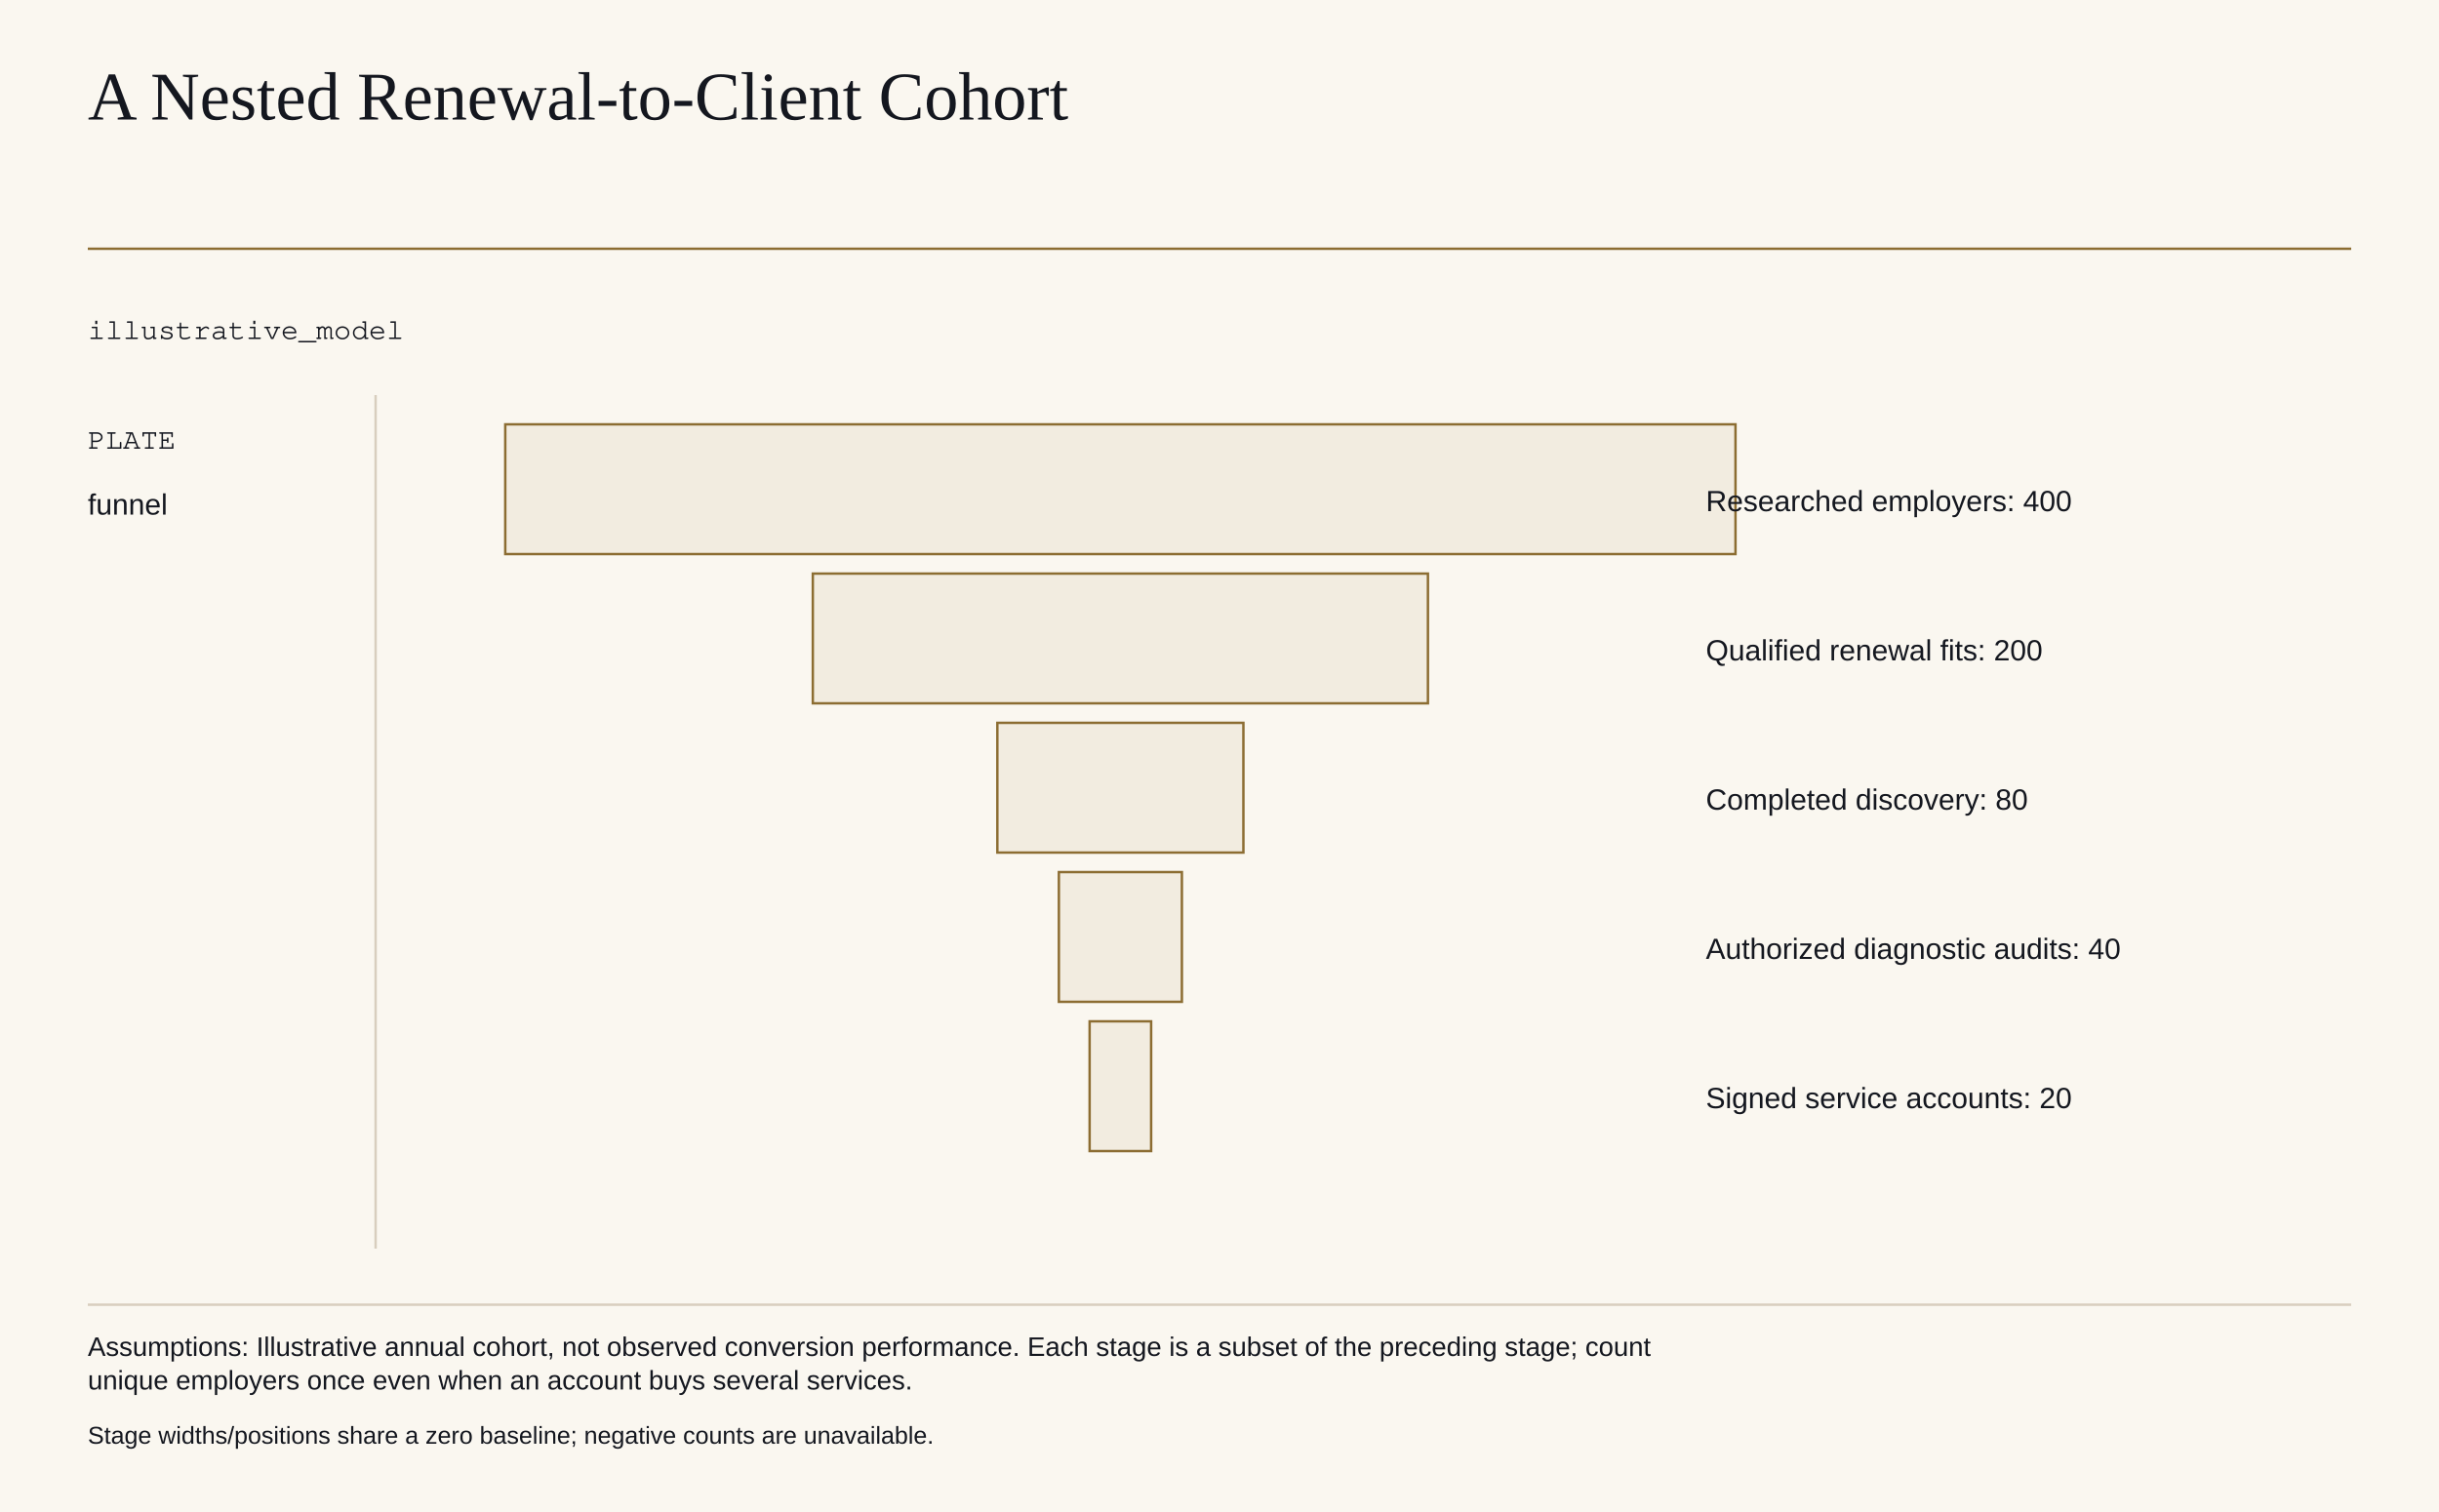
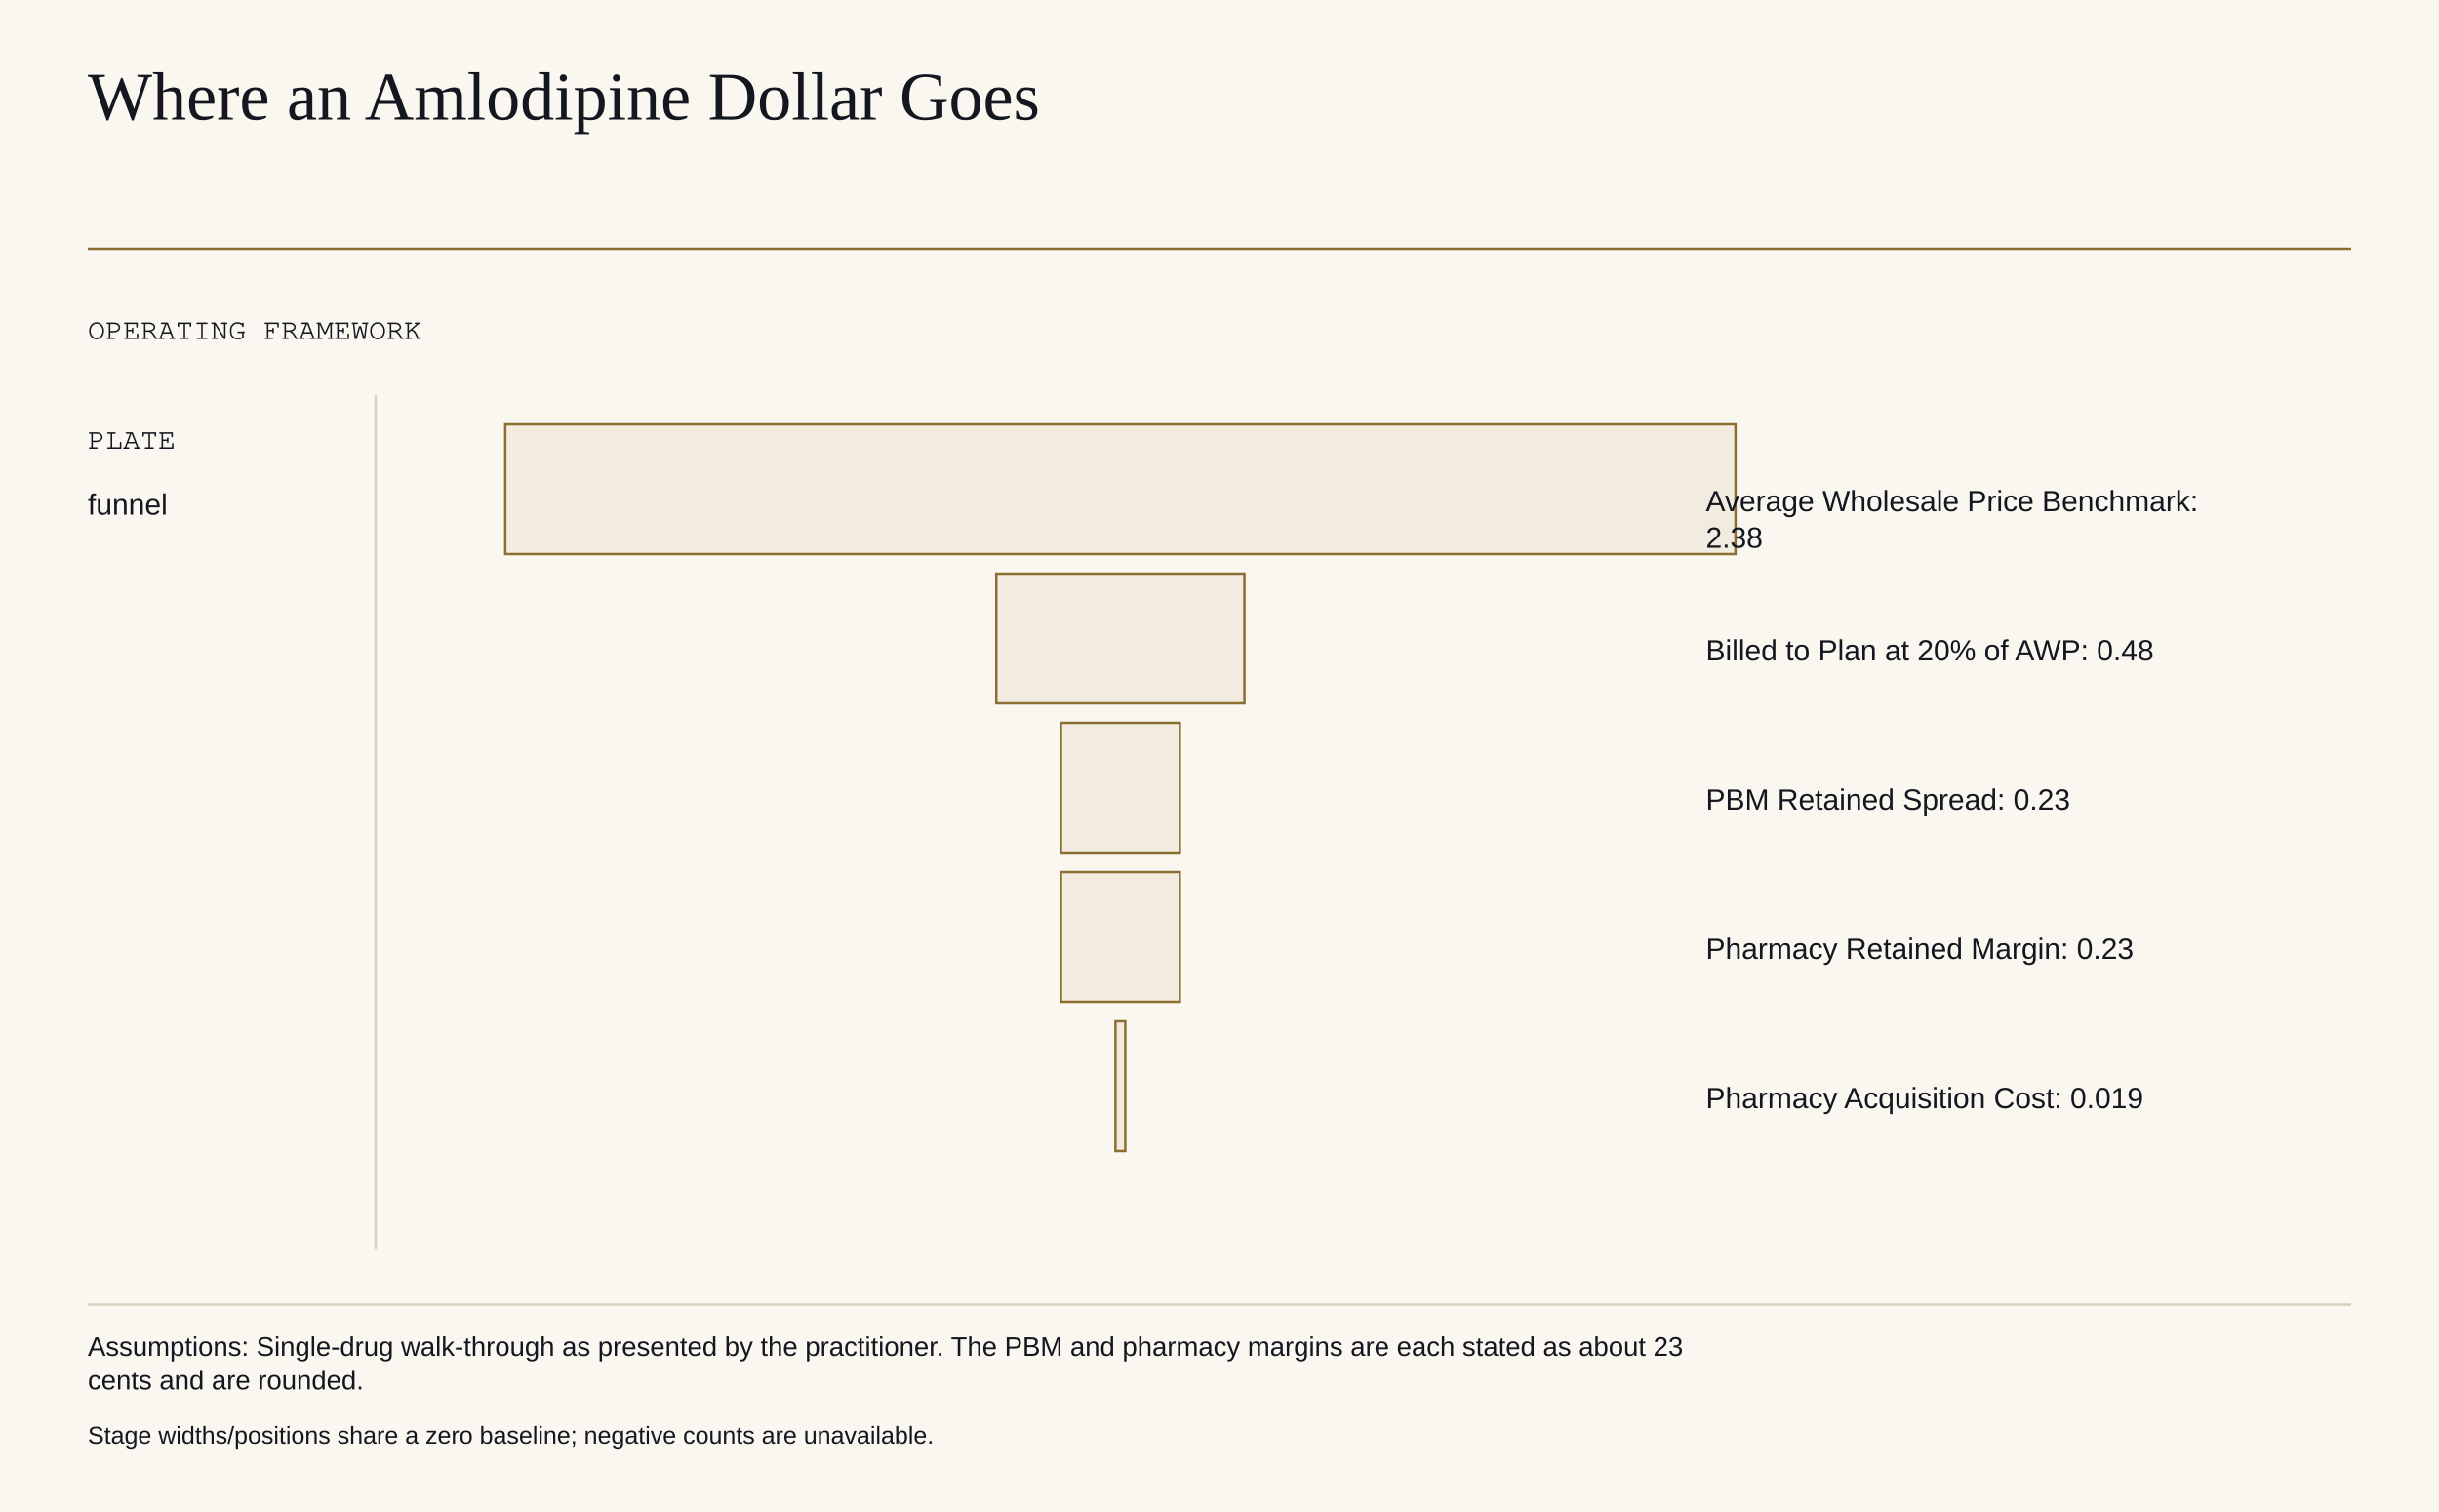
<svg xmlns="http://www.w3.org/2000/svg" viewBox="0 0 1000 620" role="img">
  <rect x="0" y="0" width="1000" height="620" fill="#FAF7F0" stroke="none" stroke-width="1" />
  <text x="36" y="49" font-family="Georgia, 'Times New Roman', serif" font-size="28" fill="#14171F" text-anchor="start" style="font-variant-numeric:tabular-nums">
-     <tspan x="36" dy="0">A Nested Renewal-to-Client Cohort</tspan>
+     <tspan x="36" dy="0">Where an Amlodipine Dollar Goes</tspan>
  </text>
  <line x1="36" y1="102" x2="964" y2="102" stroke="#8C6D32" stroke-width="1" />
  <text x="36" y="139" font-family="Courier, monospace" font-size="12" fill="#14171F" text-anchor="start" style="font-variant-numeric:tabular-nums">
-     <tspan x="36" dy="0">illustrative_model</tspan>
+     <tspan x="36" dy="0">OPERATING FRAMEWORK</tspan>
  </text>
  <line x1="154" y1="162" x2="154" y2="512" stroke="#D8CEBE" stroke-width="1" />
  <text x="36" y="184" font-family="Courier, monospace" font-size="12" fill="#14171F" text-anchor="start" style="font-variant-numeric:tabular-nums">
    <tspan x="36" dy="0">PLATE</tspan>
  </text>
  <text x="36" y="211" font-family="Arial, Helvetica, sans-serif" font-size="12" fill="#14171F" text-anchor="start" style="font-variant-numeric:tabular-nums">
    <tspan x="36" dy="0">funnel</tspan>
  </text>
  <rect x="207.16" y="174.0" width="504.4" height="53.2" fill="#F2ECE0" stroke="#8C6D32" stroke-width="1" />
  <text x="699.4" y="209.6" font-family="Arial, Helvetica, sans-serif" font-size="12" fill="#14171F" text-anchor="start" style="font-variant-numeric:tabular-nums">
-     <tspan x="699.4" dy="0">Researched employers: 400</tspan>
+     <tspan x="699.4" dy="0">Average Wholesale Price Benchmark:</tspan>
+     <tspan x="699.4" dy="15.0">2.38</tspan>
  </text>
-   <rect x="333.26" y="235.2" width="252.2" height="53.2" fill="#F2ECE0" stroke="#8C6D32" stroke-width="1" />
+   <rect x="408.496" y="235.2" width="101.728" height="53.2" fill="#F2ECE0" stroke="#8C6D32" stroke-width="1" />
  <text x="699.4" y="270.8" font-family="Arial, Helvetica, sans-serif" font-size="12" fill="#14171F" text-anchor="start" style="font-variant-numeric:tabular-nums">
-     <tspan x="699.4" dy="0">Qualified renewal fits: 200</tspan>
+     <tspan x="699.4" dy="0">Billed to Plan at 20% of AWP: 0.48</tspan>
  </text>
-   <rect x="408.92" y="296.4" width="100.88" height="53.2" fill="#F2ECE0" stroke="#8C6D32" stroke-width="1" />
+   <rect x="434.988" y="296.4" width="48.745" height="53.2" fill="#F2ECE0" stroke="#8C6D32" stroke-width="1" />
  <text x="699.4" y="332.0" font-family="Arial, Helvetica, sans-serif" font-size="12" fill="#14171F" text-anchor="start" style="font-variant-numeric:tabular-nums">
-     <tspan x="699.4" dy="0">Completed discovery: 80</tspan>
+     <tspan x="699.4" dy="0">PBM Retained Spread: 0.23</tspan>
  </text>
-   <rect x="434.14" y="357.6" width="50.44" height="53.2" fill="#F2ECE0" stroke="#8C6D32" stroke-width="1" />
+   <rect x="434.988" y="357.6" width="48.745" height="53.2" fill="#F2ECE0" stroke="#8C6D32" stroke-width="1" />
  <text x="699.4" y="393.2" font-family="Arial, Helvetica, sans-serif" font-size="12" fill="#14171F" text-anchor="start" style="font-variant-numeric:tabular-nums">
-     <tspan x="699.4" dy="0">Authorized diagnostic audits: 40</tspan>
+     <tspan x="699.4" dy="0">Pharmacy Retained Margin: 0.23</tspan>
  </text>
-   <rect x="446.75" y="418.8" width="25.22" height="53.2" fill="#F2ECE0" stroke="#8C6D32" stroke-width="1" />
+   <rect x="457.347" y="418.8" width="4.027" height="53.2" fill="#F2ECE0" stroke="#8C6D32" stroke-width="1" />
  <text x="699.4" y="454.4" font-family="Arial, Helvetica, sans-serif" font-size="12" fill="#14171F" text-anchor="start" style="font-variant-numeric:tabular-nums">
-     <tspan x="699.4" dy="0">Signed service accounts: 20</tspan>
+     <tspan x="699.4" dy="0">Pharmacy Acquisition Cost: 0.019</tspan>
  </text>
  <line x1="36" y1="535" x2="964" y2="535" stroke="#D8CEBE" stroke-width="1" />
  <text x="36" y="556" font-family="Arial, Helvetica, sans-serif" font-size="11" fill="#14171F" text-anchor="start" style="font-variant-numeric:tabular-nums">
-     <tspan x="36" dy="0">Assumptions: Illustrative annual cohort, not observed conversion performance. Each stage is a subset of the preceding stage; count</tspan>
-     <tspan x="36" dy="13.75">unique employers once even when an account buys several services.</tspan>
+     <tspan x="36" dy="0">Assumptions: Single-drug walk-through as presented by the practitioner. The PBM and pharmacy margins are each stated as about 23</tspan>
+     <tspan x="36" dy="13.75">cents and are rounded.</tspan>
  </text>
  <text x="36" y="592" font-family="Arial, Helvetica, sans-serif" font-size="10" fill="#14171F" text-anchor="start" style="font-variant-numeric:tabular-nums">
    <tspan x="36" dy="0">Stage widths/positions share a zero baseline; negative counts are unavailable.</tspan>
  </text>
</svg>
